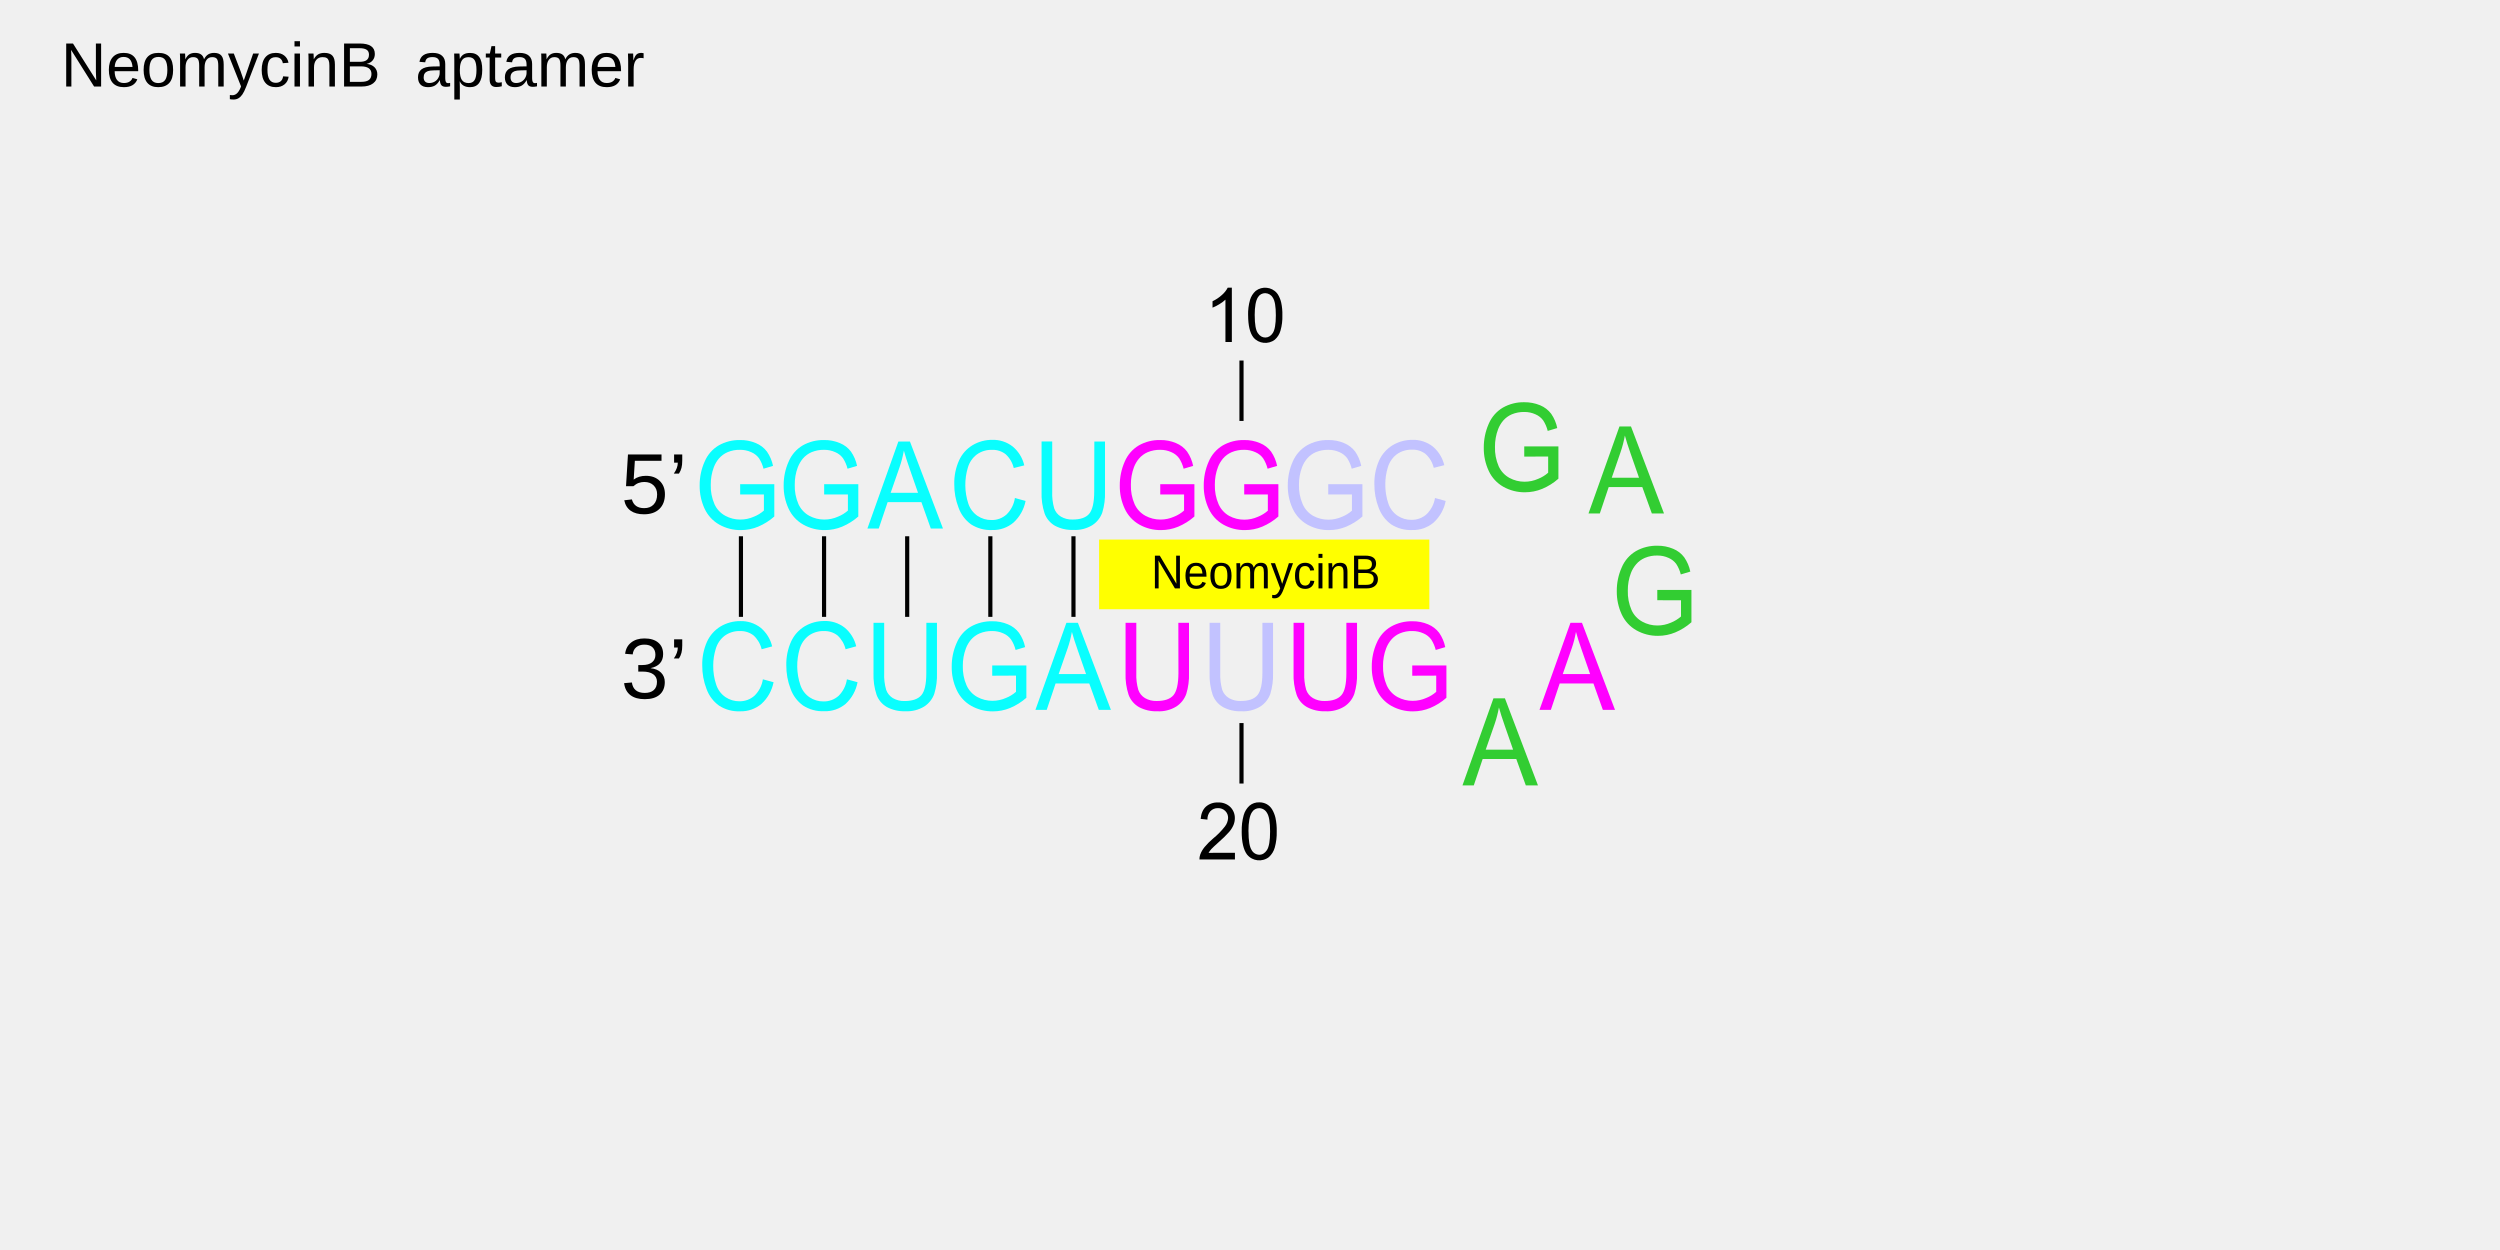
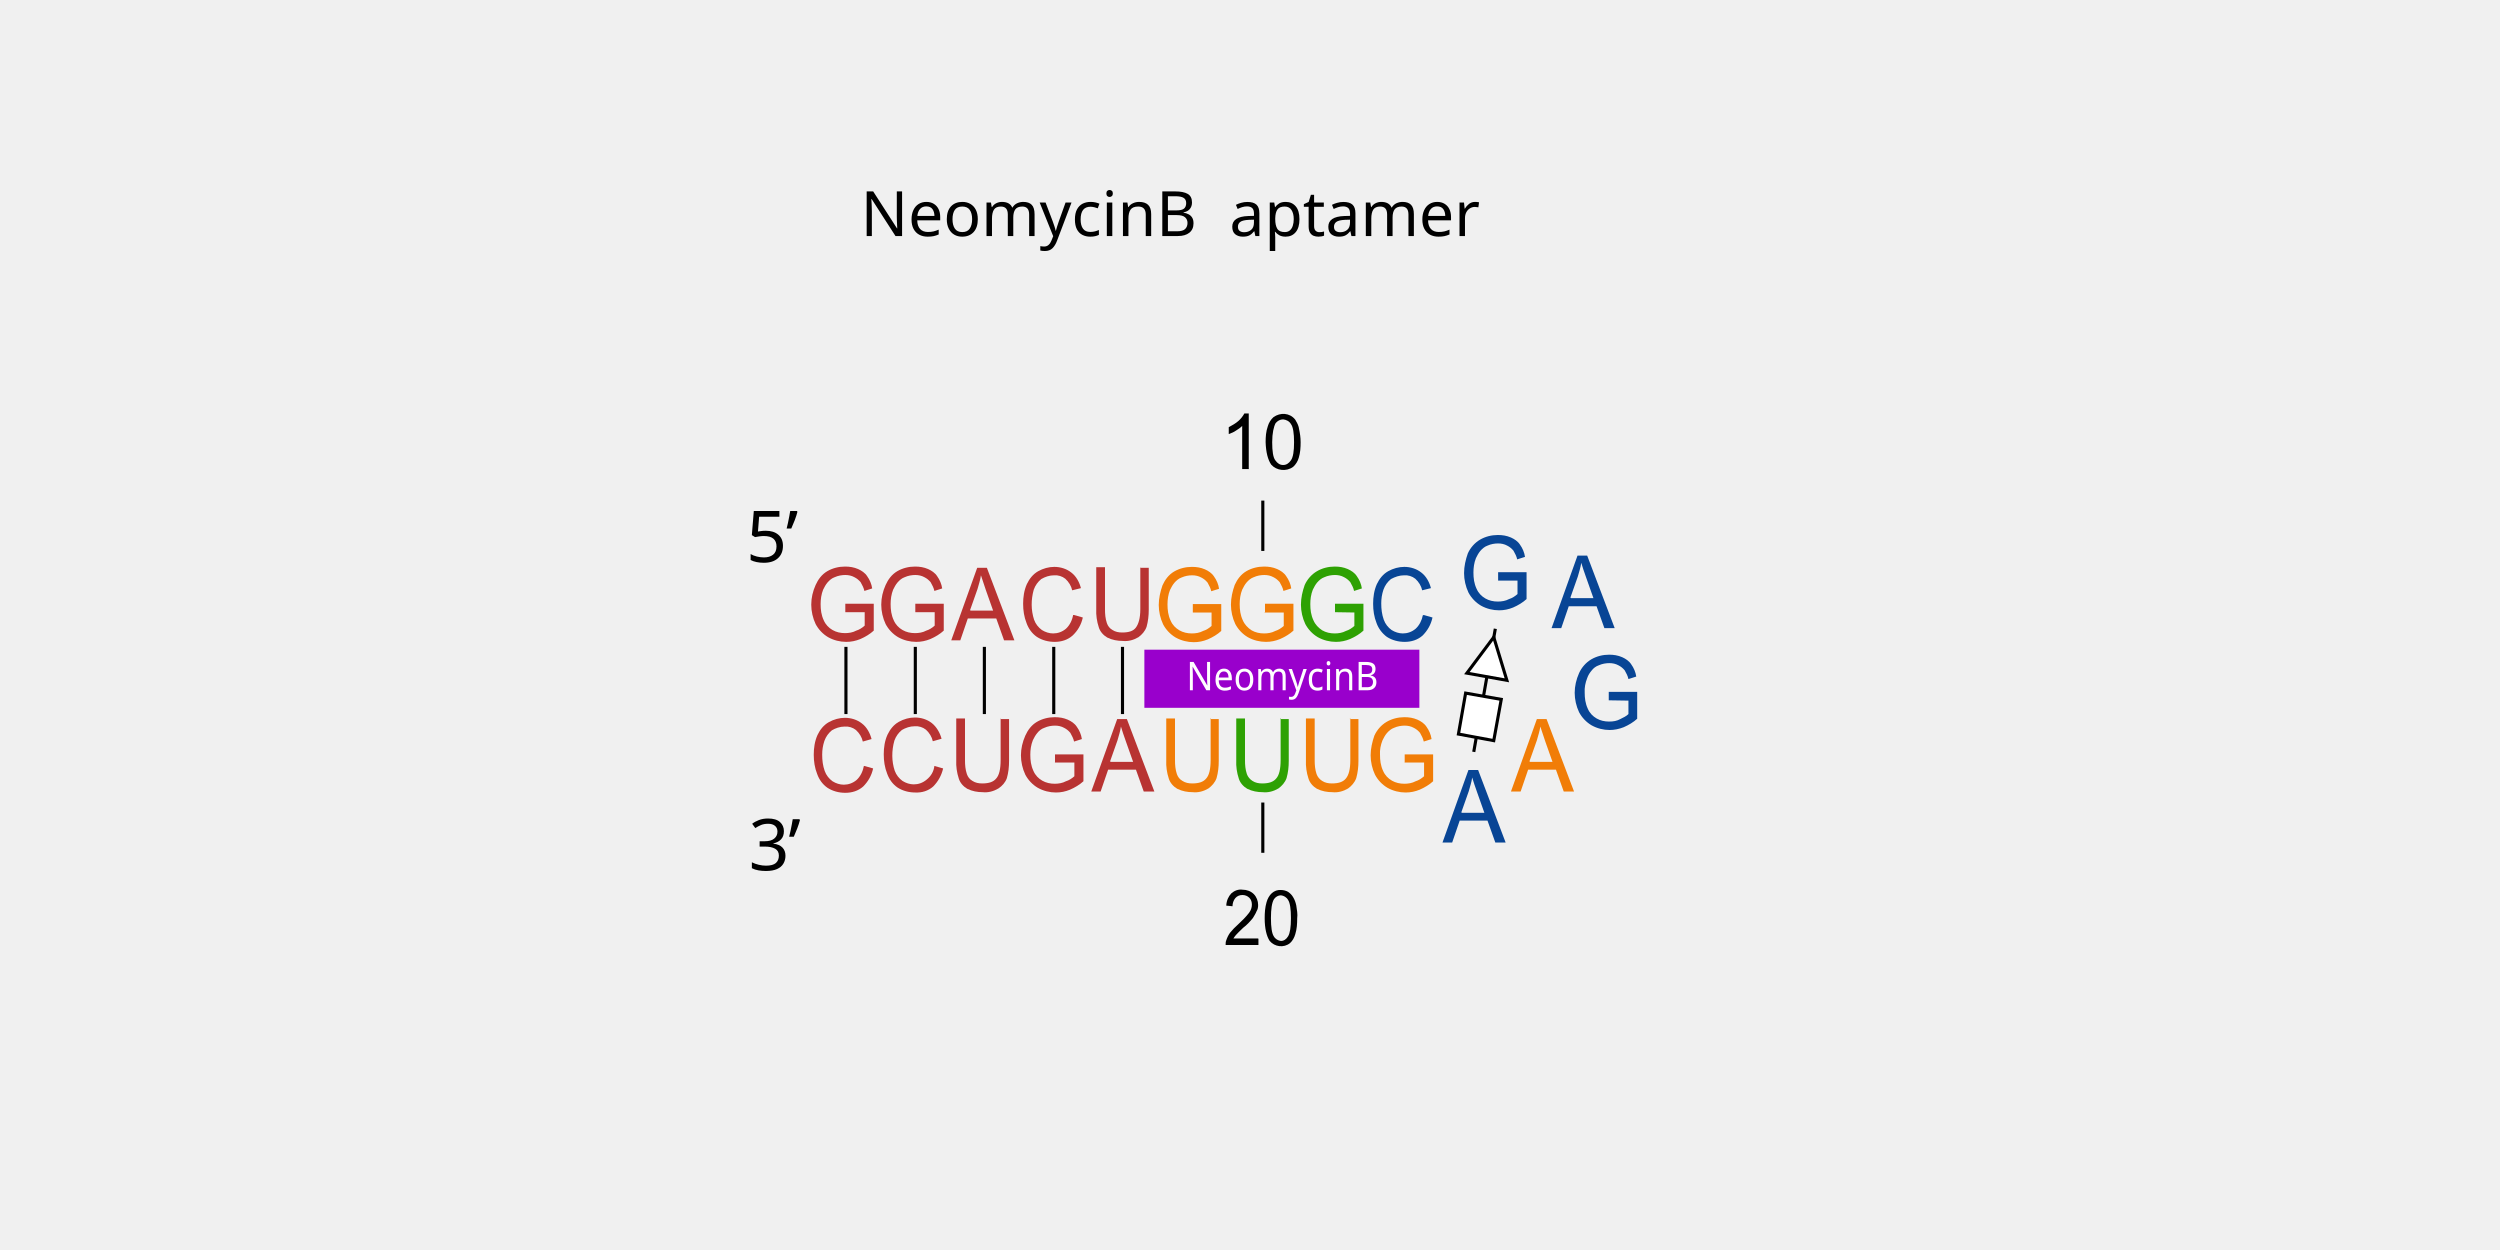
- <svg xmlns="http://www.w3.org/2000/svg" id="_图层_1" data-name="图层 1" viewBox="0 0 800 400">
-   <defs>
-     <style>
-       .cls-1 {
-         fill: #09fefe;
-       }
- 
-       .cls-1, .cls-2, .cls-3, .cls-4, .cls-5, .cls-6 {
-         stroke-width: 0px;
-       }
- 
-       .cls-7 {
-         letter-spacing: -.08em;
-       }
- 
-       .cls-7, .cls-2, .cls-8, .cls-9, .cls-10 {
-         fill: #000;
-       }
- 
-       .cls-7, .cls-8, .cls-11, .cls-9, .cls-10 {
-         isolation: isolate;
-       }
- 
-       .cls-7, .cls-8, .cls-9, .cls-10 {
-         font-family: ArialMT, Arial;
-       }
- 
-       .cls-7, .cls-9 {
-         font-size: 27.45px;
-       }
- 
-       .cls-8 {
-         font-size: 15.25px;
-       }
- 
-       .cls-3 {
-         fill: #ff0;
-       }
- 
-       .cls-10 {
-         font-size: 20px;
-       }
- 
-       .cls-4 {
-         fill: #c2c2ff;
-       }
- 
-       .cls-12 {
-         fill: none;
-         stroke: #000;
-         stroke-linejoin: round;
-         stroke-width: 1.33px;
-       }
- 
-       .cls-5 {
-         fill: #f0f;
-       }
- 
-       .cls-6 {
-         fill: #32cd32;
-       }
-     </style>
-   </defs>
-   <rect class="cls-3" x="351.71" y="172.66" width="105.68" height="22.3" />
-   <path class="cls-1" d="M236.85,158.22v-3.28h10.93v10.34c-1.54,1.36-3.3,2.46-5.19,3.26-1.74.72-3.61,1.09-5.5,1.09-2.42.03-4.8-.57-6.91-1.75-2.06-1.16-3.7-2.94-4.7-5.08-1.08-2.33-1.62-4.87-1.59-7.43-.02-2.63.51-5.22,1.58-7.62.91-2.19,2.49-4.02,4.53-5.23,2.08-1.17,4.43-1.76,6.82-1.71,1.74-.03,3.46.3,5.06.98,1.4.57,2.63,1.51,3.54,2.72.95,1.38,1.62,2.93,1.95,4.57l-3.05.91c-.29-1.19-.78-2.32-1.44-3.35-.64-.86-1.49-1.53-2.47-1.94-1.11-.51-2.33-.77-3.55-.76-1.39-.04-2.77.22-4.05.76-1.06.46-2.01,1.15-2.76,2.03-.69.82-1.24,1.75-1.62,2.76-.67,1.79-1.01,3.69-.99,5.6-.07,2.14.34,4.28,1.19,6.24.71,1.59,1.93,2.89,3.46,3.72,1.48.8,3.14,1.22,4.82,1.21,1.49,0,2.97-.31,4.34-.92,1.17-.46,2.26-1.13,3.2-1.96v-5.15h-7.6Z" />
-   <path class="cls-1" d="M263.73,158.22v-3.28h10.93v10.34c-1.54,1.36-3.3,2.46-5.2,3.26-1.74.72-3.61,1.09-5.49,1.09-2.42.03-4.8-.57-6.91-1.75-2.06-1.16-3.7-2.93-4.7-5.08-1.08-2.33-1.63-4.87-1.59-7.43-.02-2.63.51-5.22,1.58-7.62.91-2.19,2.49-4.02,4.53-5.23,2.08-1.17,4.43-1.76,6.82-1.71,1.74-.03,3.46.3,5.06.98,1.41.57,2.64,1.51,3.55,2.72.95,1.38,1.62,2.93,1.95,4.57l-3.05.91c-.29-1.19-.78-2.32-1.45-3.35-.63-.86-1.48-1.53-2.46-1.94-1.11-.51-2.33-.77-3.55-.76-1.39-.03-2.77.23-4.06.76-1.06.46-2.01,1.15-2.76,2.03-.69.82-1.23,1.76-1.62,2.76-.68,1.79-1.01,3.69-.99,5.6-.07,2.14.34,4.28,1.19,6.24.72,1.58,1.93,2.89,3.45,3.72,1.48.8,3.14,1.22,4.83,1.21,1.49,0,2.97-.31,4.34-.92,1.17-.46,2.26-1.13,3.2-1.96v-5.15h-7.62Z" />
-   <path class="cls-1" d="M277.57,169.13l9.91-27.85h3.7l10.57,27.85h-3.89l-3.01-8.44h-10.81l-2.84,8.44h-3.63ZM285.01,157.7h8.76l-2.69-7.72c-.82-2.34-1.43-4.26-1.84-5.78-.33,1.81-.79,3.6-1.39,5.34l-2.84,8.16Z" />
-   <path class="cls-1" d="M324.77,159.37l3.42.93c-.52,2.66-1.87,5.09-3.87,6.92-1.9,1.61-4.33,2.46-6.82,2.39-2.4.11-4.77-.53-6.79-1.83-1.83-1.34-3.22-3.2-3.98-5.34-.92-2.38-1.39-4.92-1.36-7.47-.07-2.62.45-5.23,1.52-7.62.92-2.05,2.45-3.77,4.38-4.92,1.89-1.12,4.06-1.7,6.26-1.68,2.35-.07,4.66.68,6.52,2.13,1.87,1.55,3.17,3.67,3.72,6.04l-3.37.85c-.4-1.71-1.31-3.25-2.61-4.43-1.22-.95-2.74-1.44-4.29-1.39-1.78-.06-3.53.47-4.97,1.52-1.35,1.05-2.33,2.5-2.81,4.14-1.14,3.77-1.09,7.8.14,11.54.53,1.62,1.58,3.01,2.99,3.96,1.3.86,2.83,1.31,4.39,1.3,1.79.05,3.52-.59,4.86-1.78,1.44-1.42,2.38-3.27,2.67-5.28Z" />
-   <path class="cls-1" d="M350.18,141.28h3.42v16.09c.08,2.26-.22,4.52-.88,6.68-.6,1.65-1.72,3.06-3.19,4.01-1.81,1.1-3.91,1.63-6.02,1.52-2.06.08-4.11-.38-5.93-1.34-1.52-.88-2.69-2.26-3.3-3.91-.74-2.25-1.07-4.62-.98-6.98v-16.09h3.41v16.07c-.08,1.8.14,3.6.63,5.34.39,1.11,1.15,2.05,2.15,2.65,1.13.65,2.42.98,3.72.93,2.52,0,4.31-.61,5.34-1.85s1.6-3.59,1.6-7.08l.04-16.04Z" />
-   <path class="cls-5" d="M371.28,158.22v-3.28h10.93v10.34c-1.54,1.36-3.3,2.46-5.19,3.26-1.74.72-3.61,1.09-5.5,1.09-2.42.03-4.8-.57-6.91-1.75-2.06-1.16-3.7-2.94-4.69-5.08-1.08-2.33-1.63-4.87-1.59-7.43-.02-2.62.51-5.22,1.57-7.62.91-2.19,2.5-4.02,4.54-5.23,2.08-1.17,4.43-1.76,6.82-1.71,1.74-.03,3.46.3,5.06.98,1.41.57,2.64,1.51,3.55,2.72.95,1.38,1.61,2.94,1.94,4.57l-3.05.91c-.29-1.19-.78-2.32-1.44-3.35-.63-.85-1.48-1.52-2.46-1.94-1.11-.51-2.33-.77-3.55-.76-1.39-.03-2.77.23-4.06.76-1.06.46-2.01,1.15-2.76,2.03-.69.82-1.24,1.75-1.62,2.76-.67,1.79-1.01,3.69-.99,5.6-.07,2.14.34,4.28,1.19,6.24.72,1.59,1.93,2.89,3.46,3.72,1.48.8,3.14,1.22,4.83,1.21,1.49,0,2.97-.31,4.34-.92,1.17-.46,2.26-1.13,3.2-1.96v-5.15h-7.62Z" />
-   <path class="cls-5" d="M398.15,158.22v-3.28h10.93v10.34c-1.54,1.36-3.3,2.46-5.19,3.26-1.74.72-3.61,1.09-5.5,1.09-2.42.03-4.8-.57-6.91-1.75-2.06-1.16-3.7-2.94-4.69-5.08-1.08-2.33-1.63-4.87-1.59-7.43-.02-2.62.51-5.22,1.57-7.62.91-2.19,2.5-4.02,4.54-5.23,2.08-1.17,4.43-1.76,6.82-1.71,1.74-.03,3.46.3,5.06.98,1.41.57,2.64,1.51,3.55,2.72.95,1.38,1.61,2.94,1.94,4.57l-3.05.91c-.29-1.19-.78-2.32-1.44-3.35-.63-.85-1.48-1.52-2.46-1.94-1.12-.51-2.33-.77-3.56-.76-1.39-.03-2.77.23-4.05.76-1.06.46-2.01,1.15-2.76,2.03-.69.82-1.24,1.75-1.62,2.76-.68,1.79-1.01,3.69-.99,5.6-.07,2.14.34,4.28,1.19,6.24.69,1.59,1.89,2.91,3.4,3.76,1.48.8,3.14,1.22,4.83,1.21,1.49,0,2.97-.31,4.34-.92,1.17-.46,2.26-1.13,3.2-1.96v-5.19h-7.56Z" />
-   <line class="cls-12" x1="397.28" y1="134.7" x2="397.28" y2="115.36" />
-   <path class="cls-2" d="M394.2,109.43h-2.06v-13.54c-.59.56-1.25,1.04-1.96,1.46-.68.43-1.41.8-2.17,1.1v-2.05c1.11-.53,2.13-1.21,3.03-2.03.75-.66,1.38-1.44,1.83-2.31h1.32v17.38ZM399.39,100.91c-.05-1.67.16-3.34.62-4.95.32-1.1.95-2.1,1.82-2.88,2.06-1.59,5.08-1.28,6.75.68.13.15.25.31.36.48.48.8.83,1.67,1.04,2.57.29,1.35.42,2.72.38,4.09.05,1.66-.15,3.31-.61,4.92-.31,1.11-.94,2.11-1.82,2.89-2.09,1.6-5.15,1.28-6.82-.72l-.04-.05c-1.11-1.44-1.66-3.78-1.67-7.03h0ZM401.51,100.91c0,2.84.33,4.74.99,5.68.64.95,1.44,1.42,2.39,1.42s1.75-.47,2.39-1.42.99-2.84.99-5.68-.32-4.74-.99-5.68c-.48-.85-1.4-1.39-2.41-1.42-.94-.01-1.82.47-2.29,1.25-.72,1.06-1.08,3.01-1.08,5.84h0Z" />
-   <path class="cls-4" d="M425.04,158.22v-3.28h10.93v10.34c-1.54,1.36-3.3,2.46-5.19,3.26-1.74.72-3.61,1.09-5.5,1.09-2.42.03-4.8-.57-6.91-1.75-2.06-1.16-3.7-2.94-4.7-5.08-1.08-2.33-1.62-4.87-1.58-7.43-.02-2.62.51-5.22,1.57-7.62.92-2.19,2.52-4.03,4.57-5.23,2.08-1.17,4.43-1.76,6.82-1.71,1.74-.03,3.46.3,5.06.98,1.41.57,2.64,1.51,3.55,2.72.95,1.38,1.61,2.94,1.94,4.57l-3.05.91c-.29-1.19-.78-2.32-1.44-3.35-.63-.85-1.48-1.52-2.46-1.94-1.12-.51-2.33-.77-3.56-.76-1.39-.03-2.77.23-4.05.76-1.06.46-2.01,1.15-2.76,2.03-.69.82-1.24,1.75-1.62,2.76-.68,1.79-1.01,3.69-.99,5.6-.07,2.14.34,4.28,1.19,6.24.69,1.59,1.88,2.91,3.39,3.76,1.48.8,3.14,1.22,4.83,1.21,1.49,0,2.97-.31,4.34-.92,1.17-.46,2.26-1.13,3.2-1.96v-5.19h-7.59Z" />
-   <path class="cls-4" d="M459.2,159.37l3.42.93c-.51,2.66-1.87,5.09-3.87,6.92-1.9,1.61-4.33,2.46-6.82,2.39-2.4.11-4.77-.53-6.79-1.83-1.83-1.35-3.21-3.2-3.98-5.34-.92-2.38-1.39-4.92-1.36-7.47-.07-2.62.45-5.23,1.52-7.62.93-2.05,2.46-3.77,4.39-4.92,1.89-1.12,4.06-1.7,6.26-1.68,2.35-.07,4.66.68,6.52,2.13,1.84,1.54,3.13,3.64,3.68,5.98l-3.37.85c-.4-1.71-1.31-3.25-2.61-4.43-1.22-.95-2.74-1.44-4.29-1.39-1.78-.06-3.54.47-4.98,1.52-1.35,1.05-2.33,2.5-2.81,4.14-.54,1.73-.81,3.53-.81,5.34-.04,2.11.28,4.2.96,6.2.53,1.62,1.58,3.01,2.99,3.96,1.3.86,2.83,1.31,4.38,1.3,1.79.04,3.52-.59,4.86-1.78,1.44-1.4,2.39-3.23,2.71-5.22Z" />
-   <path class="cls-6" d="M487.76,146.12v-3.27h10.93v10.33c-1.54,1.37-3.29,2.47-5.19,3.26-1.74.72-3.61,1.09-5.5,1.09-2.42.03-4.8-.58-6.91-1.75-2.06-1.16-3.7-2.94-4.69-5.08-1.08-2.33-1.63-4.87-1.59-7.43-.02-2.62.51-5.22,1.57-7.62.92-2.19,2.52-4.03,4.57-5.23,2.08-1.17,4.43-1.76,6.82-1.71,1.74-.02,3.46.31,5.06.97,1.41.58,2.63,1.52,3.55,2.73.95,1.38,1.61,2.93,1.94,4.57l-3.05.91c-.29-1.19-.78-2.32-1.44-3.35-.63-.86-1.48-1.53-2.46-1.95-1.12-.51-2.33-.77-3.56-.76-1.39-.03-2.77.23-4.05.76-1.06.46-2.01,1.15-2.76,2.03-.69.82-1.24,1.75-1.62,2.76-.67,1.79-1.01,3.69-.99,5.6-.07,2.14.34,4.28,1.19,6.24.72,1.58,1.93,2.89,3.46,3.72,1.48.8,3.14,1.22,4.83,1.21,1.49,0,2.97-.31,4.34-.92,1.17-.46,2.26-1.13,3.2-1.96v-5.19l-7.66.04Z" />
-   <path class="cls-6" d="M508.32,164.31l9.91-27.85h3.68l10.57,27.85h-3.89l-3.05-8.44h-10.76l-2.84,8.44h-3.63ZM515.76,152.88h8.73l-2.69-7.72c-.82-2.34-1.44-4.26-1.84-5.78-.33,1.81-.79,3.6-1.39,5.34l-2.81,8.16Z" />
-   <path class="cls-6" d="M530.33,192.05v-3.27h10.93v10.34c-1.54,1.36-3.3,2.47-5.19,3.26-1.74.72-3.61,1.09-5.5,1.09-2.42.03-4.8-.58-6.91-1.76-2.06-1.16-3.7-2.93-4.7-5.08-1.08-2.33-1.62-4.87-1.59-7.43-.03-2.63.51-5.23,1.58-7.62.92-2.2,2.52-4.03,4.57-5.24,2.08-1.17,4.43-1.75,6.82-1.71,1.74-.03,3.46.31,5.06.98,1.41.57,2.64,1.51,3.55,2.73.95,1.38,1.62,2.93,1.95,4.57l-3.05.91c-.29-1.19-.78-2.32-1.44-3.34-.63-.86-1.48-1.53-2.46-1.95-1.12-.51-2.33-.77-3.56-.76-1.39-.04-2.77.22-4.05.76-1.06.45-2.01,1.14-2.76,2.02-.72.84-1.3,1.79-1.69,2.83-.68,1.79-1.01,3.69-.99,5.6-.07,2.14.34,4.27,1.19,6.24.71,1.59,1.93,2.89,3.46,3.72,1.48.81,3.14,1.23,4.83,1.22,1.49,0,2.97-.32,4.34-.92,1.17-.47,2.25-1.14,3.2-1.96v-5.19l-7.59-.02Z" />
-   <path class="cls-5" d="M492.64,227.15l9.91-27.86h3.68l10.57,27.86h-3.89l-3.01-8.44h-10.8l-2.82,8.44h-3.64ZM500.09,215.71h8.75l-2.69-7.72c-.82-2.34-1.43-4.26-1.84-5.78-.32,1.81-.78,3.6-1.39,5.34l-2.84,8.16Z" />
-   <path class="cls-6" d="M467.99,251.33l9.91-27.86h3.68l10.57,27.86h-3.89l-3.05-8.45h-10.76l-2.84,8.45h-3.63ZM475.44,239.89h8.75l-2.69-7.72c-.82-2.34-1.44-4.27-1.84-5.78-.33,1.81-.79,3.6-1.39,5.34l-2.84,8.16Z" />
-   <path class="cls-5" d="M451.92,216.22v-3.27h10.93v10.34c-1.54,1.37-3.29,2.47-5.19,3.26-1.74.72-3.61,1.09-5.5,1.09-2.42.03-4.8-.58-6.91-1.75-2.06-1.16-3.7-2.94-4.7-5.09-1.08-2.33-1.62-4.87-1.58-7.43-.03-2.62.51-5.23,1.57-7.62.92-2.19,2.52-4.03,4.57-5.23,2.08-1.17,4.43-1.76,6.82-1.72,1.74-.03,3.46.31,5.06.98,1.41.58,2.63,1.52,3.55,2.73.95,1.38,1.61,2.94,1.94,4.57l-3.05.91c-.29-1.19-.78-2.32-1.44-3.35-.63-.86-1.48-1.53-2.46-1.95-1.12-.51-2.33-.77-3.56-.76-1.39-.04-2.77.22-4.05.76-1.06.46-1.99,1.15-2.74,2.03-.69.82-1.24,1.76-1.62,2.77-.68,1.79-1.01,3.69-.99,5.6-.07,2.14.34,4.27,1.19,6.24.72,1.59,1.93,2.9,3.46,3.73,1.48.8,3.14,1.22,4.83,1.21,1.49,0,2.97-.31,4.34-.92,1.17-.46,2.26-1.13,3.2-1.96v-5.19l-7.68.03Z" />
-   <path class="cls-5" d="M430.83,199.29h3.42v16.11c.08,2.26-.22,4.52-.88,6.68-.6,1.65-1.72,3.06-3.19,4.01-1.81,1.1-3.91,1.63-6.03,1.52-2.06.08-4.11-.38-5.93-1.35-1.52-.87-2.69-2.25-3.29-3.9-.74-2.24-1.08-4.6-.99-6.96v-16.11h3.41v16.11c-.07,1.8.14,3.6.63,5.34.39,1.11,1.15,2.05,2.16,2.65,1.13.65,2.42.97,3.72.93,2.52,0,4.3-.62,5.38-1.85s1.6-3.59,1.6-7.09v-16.1Z" />
-   <path class="cls-4" d="M403.95,199.29h3.42v16.11c.08,2.26-.22,4.52-.88,6.68-.6,1.65-1.72,3.06-3.19,4.01-1.81,1.1-3.91,1.63-6.03,1.52-2.06.08-4.11-.38-5.93-1.35-1.52-.88-2.68-2.26-3.29-3.9-.74-2.25-1.07-4.62-.98-6.98v-16.09h3.41v16.11c-.07,1.8.14,3.6.63,5.34.39,1.11,1.15,2.05,2.16,2.65,1.13.65,2.42.97,3.72.93,2.54,0,4.33-.62,5.38-1.85,1.04-1.23,1.58-3.59,1.6-7.09v-16.1Z" />
-   <line class="cls-12" x1="397.28" y1="231.39" x2="397.28" y2="250.72" />
-   <path class="cls-2" d="M395.18,272.87v2.15h-11.36c-.01-.53.07-1.05.25-1.55.32-.88.8-1.69,1.4-2.42.83-1,1.76-1.92,2.75-2.75,1.4-1.14,2.67-2.44,3.78-3.86.6-.78.94-1.72.99-2.69.02-.84-.3-1.64-.9-2.24-.62-.61-1.46-.94-2.34-.91-.92-.03-1.81.33-2.44,1-.65.74-.98,1.7-.93,2.68l-2.17-.24c.15-1.71.71-3.02,1.68-3.91,1.07-.93,2.47-1.41,3.9-1.34,1.45-.07,2.87.45,3.91,1.45.96.96,1.48,2.26,1.45,3.6,0,.73-.15,1.46-.42,2.14-.34.81-.82,1.56-1.4,2.23-1.01,1.13-2.1,2.2-3.26,3.2-1.26,1.13-2.07,1.89-2.44,2.29-.34.37-.63.78-.89,1.21l8.43-.02ZM397.35,266.05c-.05-1.75.16-3.51.63-5.2.32-1.16.97-2.21,1.86-3.03.86-.73,1.97-1.11,3.11-1.07.85-.02,1.68.19,2.42.59.72.41,1.31,1,1.72,1.7.49.84.85,1.75,1.07,2.7.29,1.42.43,2.86.39,4.31.05,1.74-.16,3.48-.62,5.16-.32,1.16-.97,2.22-1.86,3.04-2.14,1.68-5.27,1.34-6.98-.76l-.05-.05c-1.13-1.52-1.7-3.98-1.7-7.4ZM399.52,266.05c0,2.99.34,4.98,1.01,5.98.48.89,1.41,1.46,2.44,1.49.97,0,1.79-.5,2.45-1.49.66-1,1.01-2.99,1.01-5.95s-.33-4.98-1.01-5.98c-.49-.89-1.43-1.46-2.47-1.49-.96,0-1.84.49-2.32,1.3-.75,1.1-1.13,3.15-1.13,6.14h.01Z" />
-   <path class="cls-5" d="M377.06,199.29h3.42v16.11c.08,2.26-.22,4.52-.88,6.68-.6,1.65-1.72,3.06-3.19,4.01-1.81,1.1-3.91,1.63-6.02,1.52-2.06.08-4.11-.38-5.94-1.35-1.52-.88-2.68-2.26-3.29-3.9-.74-2.25-1.07-4.62-.98-6.98v-16.09h3.44v16.11c-.08,1.8.14,3.6.63,5.34.38,1.11,1.14,2.05,2.15,2.65,1.13.65,2.42.97,3.72.93,2.54,0,4.33-.62,5.38-1.85,1.04-1.23,1.58-3.59,1.6-7.09l-.03-16.1Z" />
-   <path class="cls-1" d="M331.34,227.15l9.91-27.86h3.68l10.56,27.86h-3.88l-3.05-8.44h-10.77l-2.84,8.44h-3.62ZM338.78,215.71h8.76l-2.69-7.72c-.82-2.34-1.44-4.27-1.84-5.78-.33,1.81-.79,3.6-1.4,5.34l-2.84,8.16Z" />
-   <path class="cls-1" d="M317.51,216.22v-3.27h10.93v10.34c-1.55,1.36-3.3,2.46-5.2,3.26-1.74.72-3.61,1.09-5.49,1.09-2.42.03-4.8-.57-6.92-1.75-2.06-1.16-3.7-2.94-4.69-5.09-1.08-2.33-1.63-4.87-1.59-7.43-.03-2.63.51-5.23,1.58-7.62.9-2.19,2.49-4.02,4.53-5.23,2.08-1.17,4.43-1.76,6.82-1.72,1.74-.03,3.46.31,5.06.98,1.41.58,2.63,1.52,3.55,2.73.95,1.38,1.62,2.93,1.95,4.57l-3.05.91c-.29-1.19-.78-2.32-1.45-3.35-.63-.86-1.48-1.53-2.46-1.95-1.11-.51-2.33-.77-3.55-.76-1.39-.03-2.77.23-4.06.76-1.06.46-2,1.15-2.76,2.02-.69.83-1.24,1.76-1.62,2.77-.67,1.79-1.01,3.69-.99,5.6-.07,2.14.34,4.27,1.2,6.24.71,1.59,1.93,2.9,3.45,3.73,1.48.8,3.14,1.22,4.83,1.21,1.49,0,2.97-.31,4.34-.92,1.17-.46,2.26-1.13,3.2-1.96v-5.19l-7.62.04Z" />
-   <path class="cls-1" d="M296.41,199.29h3.42v16.11c.08,2.26-.22,4.52-.88,6.68-.6,1.64-1.72,3.05-3.19,4-1.81,1.1-3.91,1.63-6.03,1.52-2.06.08-4.11-.38-5.93-1.35-1.52-.87-2.69-2.25-3.29-3.9-.75-2.25-1.08-4.62-.99-6.98v-16.07h3.42v16.11c-.08,1.8.13,3.6.63,5.34.39,1.11,1.15,2.04,2.15,2.65,1.13.65,2.42.97,3.72.93,2.52,0,4.31-.62,5.38-1.85,1.07-1.23,1.6-3.59,1.6-7.09l.02-16.1Z" />
-   <path class="cls-1" d="M271,217.38l3.42.93c-.5,2.66-1.83,5.08-3.81,6.92-1.92,1.61-4.36,2.45-6.86,2.36-2.4.11-4.77-.53-6.79-1.84-1.84-1.33-3.23-3.2-3.98-5.34-.92-2.38-1.38-4.92-1.36-7.47-.07-2.62.45-5.23,1.52-7.62.93-2.05,2.46-3.76,4.38-4.92,1.9-1.11,4.06-1.69,6.26-1.68,2.36-.08,4.66.68,6.52,2.13,1.85,1.54,3.14,3.63,3.69,5.97l-3.4.94c-.4-1.7-1.31-3.25-2.6-4.43-1.23-.95-2.75-1.44-4.3-1.39-1.78-.07-3.53.47-4.97,1.52-1.35,1.05-2.33,2.5-2.81,4.14-1.13,3.79-1.06,7.84.2,11.59.52,1.62,1.57,3.01,2.98,3.96,1.3.86,2.83,1.32,4.39,1.31,1.79.04,3.52-.59,4.86-1.78,1.45-1.43,2.39-3.3,2.67-5.31Z" />
-   <path class="cls-1" d="M244.12,217.38l3.42.93c-.51,2.66-1.87,5.09-3.87,6.92-1.9,1.61-4.33,2.46-6.82,2.39-2.4.11-4.77-.53-6.79-1.84-1.83-1.34-3.22-3.2-3.98-5.34-.92-2.38-1.38-4.92-1.36-7.47-.07-2.62.45-5.23,1.52-7.62.93-2.05,2.46-3.76,4.39-4.92,1.89-1.11,4.06-1.69,6.25-1.68,2.36-.07,4.67.69,6.53,2.13,1.84,1.54,3.13,3.63,3.68,5.97l-3.36.91c-.4-1.7-1.31-3.25-2.6-4.43-1.23-.95-2.75-1.44-4.3-1.39-1.78-.07-3.53.47-4.97,1.52-1.35,1.05-2.33,2.5-2.81,4.14-.54,1.73-.82,3.53-.82,5.34-.04,2.11.29,4.2.97,6.2.53,1.62,1.58,3.01,2.99,3.96,1.3.86,2.83,1.32,4.38,1.31,1.79.04,3.52-.59,4.86-1.78,1.45-1.41,2.39-3.26,2.69-5.26Z" />
-   <line class="cls-12" x1="237.1" y1="171.6" x2="237.1" y2="197.4" />
-   <line class="cls-12" x1="263.7" y1="171.6" x2="263.7" y2="197.4" />
-   <line class="cls-12" x1="290.3" y1="171.6" x2="290.3" y2="197.4" />
-   <line class="cls-12" x1="316.91" y1="171.6" x2="316.91" y2="197.4" />
-   <line class="cls-12" x1="343.51" y1="171.6" x2="343.51" y2="197.4" />
-   <g class="cls-11">
-     <g class="cls-11">
-       <text class="cls-8" transform="translate(364.41 188.29) scale(.94 1)">
-         <tspan x="0" y="0" xml:space="preserve"> NeomycinB</tspan>
-       </text>
+ <svg xmlns="http://www.w3.org/2000/svg" version="1.1" id="_图层_1" x="0px" y="0px" viewBox="0 0 800 400" style="enable-background:new 0 0 800 400;" xml:space="preserve">
+   <style type="text/css">
+ 	.st0{fill:#9900CC;}
+ 	.st1{fill:#B83332;}
+ 	.st2{fill:#F17D07;}
+ 	.st3{fill:none;stroke:#000000;stroke-linejoin:round;}
+ 	.st4{fill:#2EA103;}
+ 	.st5{fill:#084595;}
+ 	.st6{fill:#FFFFFF;}
+ 	.st7{font-family:'ArialMT';}
+ 	.st8{font-size:12.683px;}
+ 	.st9{font-size:20px;}
+ 	.st10{font-size:22.874px;}
+ 	.st11{fill:none;stroke:#000000;stroke-miterlimit:6.1;}
+ 	.st12{fill:#FFFFFF;stroke:#000000;stroke-miterlimit:6.1;}
+ </style>
+   <rect x="366.2" y="207.9" class="st0" width="88" height="18.6" />
+   <path class="st1" d="M270.5,195.9v-2.7h9.1v8.6c-1.2,1.1-2.7,2-4.3,2.7c-1.5,0.6-2.9,0.9-4.5,0.9c-2,0-4-0.5-5.8-1.5  c-1.7-1-3.1-2.5-4-4.2c-0.9-1.9-1.4-4.1-1.4-6.2c0-2.2,0.5-4.3,1.4-6.3c0.8-1.8,2-3.4,3.7-4.4s3.7-1.5,5.7-1.5  c1.5,0,2.8,0.2,4.2,0.8c1.1,0.5,2.2,1.2,2.9,2.3c0.8,1.1,1.4,2.5,1.6,3.9l-2.5,0.8c-0.2-1-0.7-1.9-1.2-2.8c-0.6-0.7-1.2-1.2-2-1.6  c-0.9-0.5-1.9-0.7-2.9-0.7c-1.1,0-2.3,0.2-3.4,0.7c-0.9,0.3-1.7,1-2.3,1.7s-1,1.5-1.4,2.3c-0.6,1.5-0.8,3.1-0.8,4.6  c0,1.8,0.2,3.5,1,5.2c0.6,1.4,1.6,2.4,2.8,3.1c1.2,0.7,2.6,1,4,1c1.2,0,2.5-0.2,3.6-0.8c1-0.3,1.9-0.9,2.7-1.6v-4.3H270.5  L270.5,195.9L270.5,195.9z" />
+   <path class="st1" d="M292.9,195.9v-2.7h9.1v8.6c-1.2,1.1-2.7,2-4.3,2.7c-1.5,0.6-2.9,0.9-4.5,0.9c-2,0-4-0.5-5.8-1.5  c-1.7-1-3.1-2.5-4-4.2c-0.9-1.9-1.4-4.1-1.4-6.2c0-2.2,0.5-4.3,1.4-6.3c0.8-1.8,2-3.4,3.7-4.4s3.7-1.5,5.7-1.5  c1.5,0,2.8,0.2,4.2,0.8c1.1,0.5,2.2,1.2,2.9,2.3c0.8,1.1,1.4,2.5,1.6,3.9l-2.5,0.8c-0.2-1-0.7-1.9-1.2-2.8c-0.6-0.7-1.2-1.2-2-1.6  c-0.9-0.5-1.9-0.7-2.9-0.7c-1.1,0-2.3,0.2-3.4,0.7c-0.9,0.3-1.7,1-2.3,1.7s-1,1.5-1.4,2.3c-0.6,1.5-0.8,3.1-0.8,4.6  c0,1.8,0.2,3.5,1,5.2c0.6,1.4,1.6,2.4,2.8,3.1c1.2,0.7,2.6,1,4,1c1.2,0,2.5-0.2,3.6-0.8c1-0.3,1.9-0.9,2.7-1.6v-4.3H292.9  L292.9,195.9L292.9,195.9z" />
+   <path class="st1" d="M304.4,204.9l8.3-23.2h3.1l8.8,23.2h-3.3l-2.5-7h-9.1l-2.4,7h-3.1H304.4z M310.6,195.4h7.2l-2.3-6.5  c-0.7-1.9-1.1-3.5-1.6-4.8c-0.2,1.5-0.7,2.9-1.1,4.4l-2.4,6.8h0.2L310.6,195.4L310.6,195.4z" />
+   <path class="st1" d="M343.7,196.8l2.8,0.8c-0.5,2.3-1.6,4.2-3.3,5.8c-1.6,1.4-3.6,2-5.7,2c-2,0-4-0.5-5.7-1.6  c-1.6-1.1-2.7-2.7-3.3-4.4c-0.8-2-1.1-4.1-1.1-6.2s0.3-4.3,1.2-6.3c0.8-1.7,2-3.2,3.6-4.1c1.6-0.9,3.4-1.4,5.2-1.4  c1.9,0,3.9,0.6,5.4,1.8c1.6,1.2,2.6,3.1,3.1,5l-2.8,0.7c-0.3-1.4-1.1-2.7-2.2-3.7c-1-0.8-2.3-1.2-3.6-1.1c-1.5,0-2.9,0.5-4.1,1.2  c-1.1,0.9-1.9,2-2.4,3.4c-0.9,3.2-0.9,6.5,0.1,9.6c0.5,1.4,1.4,2.5,2.5,3.3c1.1,0.7,2.4,1.1,3.6,1.1c1.5,0,2.9-0.5,4.1-1.5  c1.2-1.1,2-2.7,2.3-4.4l0,0L343.7,196.8z" />
+   <path class="st1" d="M364.8,181.7h2.8v13.4c0,1.9-0.2,3.7-0.7,5.5c-0.5,1.4-1.5,2.5-2.6,3.3c-1.5,0.9-3.3,1.4-5,1.2  c-1.7,0-3.4-0.3-5-1.1c-1.2-0.7-2.3-1.9-2.7-3.3c-0.6-1.8-0.9-3.9-0.8-5.8v-13.4h2.8V195c0,1.5,0.1,2.9,0.6,4.4  c0.3,0.9,0.9,1.7,1.8,2.2c0.9,0.6,2,0.8,3.1,0.8c2.2,0,3.6-0.5,4.4-1.6s1.4-2.9,1.4-5.9v-13.4l0,0L364.8,181.7z" />
+   <path class="st2" d="M381.7,196v-2.7h9.1v8.6c-1.2,1.1-2.7,2-4.3,2.7c-1.5,0.6-2.9,0.9-4.5,0.9c-2,0-4-0.5-5.8-1.5  c-1.7-1-3.1-2.5-4-4.2c-0.9-1.9-1.4-4.1-1.4-6.2s0.5-4.3,1.2-6.3c0.8-1.8,2-3.4,3.7-4.4s3.7-1.5,5.7-1.5c1.5,0,2.8,0.2,4.2,0.8  c1.1,0.5,2.2,1.2,2.9,2.3c0.8,1.1,1.4,2.5,1.6,3.9l-2.5,0.8c-0.2-1-0.7-1.9-1.2-2.8c-0.6-0.7-1.2-1.2-2-1.6  c-0.9-0.5-1.9-0.7-2.9-0.7c-1.1,0-2.3,0.2-3.4,0.7c-0.9,0.3-1.7,1-2.3,1.7c-0.6,0.7-1,1.5-1.4,2.3c-0.6,1.5-0.8,3.1-0.8,4.6  c0,1.8,0.2,3.5,1,5.2c0.6,1.4,1.6,2.4,2.8,3.1c1.2,0.7,2.6,1,4,1c1.2,0,2.5-0.2,3.6-0.8c1-0.3,1.9-0.9,2.7-1.6V196h-6.3l0,0H381.7z" />
+   <path class="st2" d="M404.8,195.9v-2.7h9.1v8.6c-1.2,1.1-2.7,2-4.3,2.7c-1.5,0.6-2.9,0.9-4.5,0.9c-2,0-4-0.5-5.8-1.5  c-1.7-1-3.1-2.5-4-4.2c-0.9-1.9-1.4-4.1-1.4-6.2c0-2.2,0.5-4.3,1.2-6.3c0.8-1.8,2-3.4,3.7-4.4s3.7-1.5,5.7-1.5  c1.5,0,2.8,0.2,4.2,0.8c1.1,0.5,2.2,1.2,2.9,2.3c0.8,1.1,1.4,2.5,1.6,3.9l-2.5,0.8c-0.2-1-0.7-1.9-1.2-2.8c-0.6-0.7-1.2-1.2-2-1.6  c-0.9-0.5-1.9-0.7-2.9-0.7c-1.1,0-2.3,0.2-3.4,0.7c-0.9,0.3-1.7,1-2.3,1.7s-1,1.5-1.4,2.3c-0.6,1.5-0.8,3.1-0.8,4.6  c0,1.8,0.2,3.5,1,5.2c0.6,1.4,1.6,2.4,2.8,3.2c1.2,0.7,2.6,1,4,1c1.2,0,2.5-0.2,3.6-0.8c1-0.3,1.9-0.9,2.7-1.6V196h-6.3l0,0  L404.8,195.9z" />
+   <line class="st3" x1="404.1" y1="176.3" x2="404.1" y2="160.2" />
+   <path d="M399.7,150.1h-2.2v-13.8c-0.6,0.6-1.2,1-2,1.5c-0.7,0.5-1.5,0.8-2.3,1.1v-2.2c1.1-0.6,2.2-1.2,3.1-2  c0.8-0.7,1.4-1.5,1.9-2.4h1.4V150l0,0L399.7,150.1z M405,141.5c0-1.7,0.1-3.4,0.7-5.1c0.3-1.1,1-2.2,1.8-2.9  c2.2-1.6,5.2-1.4,6.9,0.7c0.1,0.1,0.2,0.3,0.3,0.5c0.5,0.8,0.9,1.7,1,2.6c0.3,1.4,0.5,2.7,0.5,4.2c0,1.7-0.1,3.4-0.6,5  c-0.3,1.1-1,2.2-1.8,2.9c-2.2,1.6-5.3,1.2-7-0.7l0,0C405.7,147.1,405.1,144.7,405,141.5L405,141.5L405,141.5z M407.1,141.5  c0,2.9,0.3,4.9,1,5.8c0.7,1,1.5,1.5,2.5,1.5s1.8-0.5,2.5-1.5s1-2.9,1-5.8c0-2.8-0.3-4.9-1-5.8c-0.5-0.9-1.5-1.4-2.5-1.5  c-1,0-1.8,0.5-2.4,1.2C407.6,136.5,407.1,138.6,407.1,141.5L407.1,141.5z" />
+   <path class="st4" d="M427.2,195.9v-2.7h9.1v8.6c-1.2,1.1-2.7,2-4.3,2.7c-1.5,0.6-2.9,0.9-4.5,0.9c-2,0-4-0.5-5.8-1.5  c-1.7-1-3.1-2.5-4-4.2c-0.9-1.9-1.4-4.1-1.4-6.2c0-2.2,0.5-4.3,1.2-6.3c0.8-1.8,2.2-3.4,3.9-4.4c1.7-1,3.7-1.5,5.7-1.5  c1.5,0,2.8,0.2,4.2,0.8c1.1,0.5,2.2,1.2,2.9,2.3c0.8,1.1,1.4,2.5,1.6,3.9l-2.5,0.8c-0.2-1-0.7-1.9-1.2-2.8c-0.6-0.7-1.2-1.2-2-1.6  c-0.9-0.5-1.9-0.7-2.9-0.7c-1.1,0-2.3,0.2-3.4,0.7c-0.9,0.3-1.7,1-2.3,1.7c-0.6,0.7-1,1.5-1.4,2.3c-0.6,1.5-0.8,3.1-0.8,4.6  c0,1.8,0.2,3.5,1,5.2c0.6,1.4,1.6,2.4,2.8,3.2c1.2,0.7,2.6,1,4,1c1.2,0,2.5-0.2,3.6-0.8c1-0.3,1.9-0.9,2.7-1.6V196L427.2,195.9  L427.2,195.9L427.2,195.9z" />
+   <path class="st5" d="M455.6,196.8l2.8,0.8c-0.5,2.3-1.6,4.2-3.2,5.8c-1.6,1.4-3.6,2-5.7,2c-2,0-4-0.5-5.7-1.6  c-1.5-1.1-2.7-2.7-3.3-4.4c-0.8-2-1.1-4.1-1.1-6.2s0.3-4.3,1.2-6.3c0.8-1.7,2-3.2,3.6-4.1c1.6-0.9,3.4-1.4,5.2-1.4  c1.9,0,3.9,0.6,5.4,1.8c1.6,1.2,2.6,3.1,3.1,5l-2.8,0.7c-0.3-1.4-1.1-2.7-2.2-3.7c-1-0.8-2.3-1.2-3.6-1.1c-1.5,0-2.9,0.5-4.2,1.2  c-1.1,0.9-1.9,2-2.4,3.4c-0.5,1.5-0.7,2.9-0.7,4.4c0,1.8,0.2,3.5,0.8,5.2c0.5,1.4,1.4,2.5,2.5,3.3c1.1,0.7,2.4,1.1,3.6,1.1  c1.5,0,2.9-0.5,4.1-1.5c1.2-1.1,2-2.7,2.3-4.3l0,0L455.6,196.8z" />
+   <path class="st5" d="M479.4,185.8v-2.7h9.1v8.6c-1.2,1.1-2.7,2-4.3,2.7c-1.5,0.6-2.9,0.9-4.5,0.9c-2,0-4-0.5-5.8-1.5  c-1.7-1-3.1-2.5-4-4.2c-0.9-1.9-1.4-4.1-1.4-6.2c0-2.2,0.5-4.3,1.2-6.3c0.8-1.8,2.2-3.4,3.9-4.4c1.7-1,3.7-1.5,5.7-1.5  c1.5,0,2.8,0.2,4.2,0.8c1.1,0.5,2.2,1.2,2.9,2.3c0.8,1.1,1.4,2.5,1.6,3.9l-2.5,0.8c-0.2-1-0.7-1.9-1.2-2.8c-0.6-0.7-1.2-1.2-2-1.6  c-0.9-0.5-1.9-0.7-2.9-0.7c-1.1,0-2.3,0.2-3.4,0.7c-0.9,0.3-1.7,1-2.3,1.7c-0.6,0.7-1,1.5-1.4,2.3c-0.6,1.5-0.8,3.1-0.8,4.6  c0,1.8,0.2,3.5,1,5.2c0.6,1.4,1.6,2.4,2.8,3.1c1.2,0.7,2.6,1,4,1c1.2,0,2.5-0.2,3.6-0.8c1-0.3,1.9-0.9,2.7-1.6v-4.3H479.4  L479.4,185.8L479.4,185.8z" />
+   <path class="st5" d="M496.5,201l8.3-23.2h3.1l8.8,23.2h-3.3l-2.5-7H502l-2.4,7H496.5L496.5,201z M502.7,191.4h7.2l-2.3-6.5  c-0.7-1.9-1.2-3.5-1.6-4.8c-0.2,1.5-0.7,2.9-1.1,4.4l-2.4,6.8h0.2L502.7,191.4L502.7,191.4z" />
+   <path class="st5" d="M514.8,224.1v-2.7h9.1v8.6c-1.2,1.1-2.7,2-4.3,2.7c-1.5,0.6-3.1,0.9-4.5,0.9c-2,0-4-0.5-5.8-1.5  c-1.7-1-3.1-2.5-4-4.2c-0.9-1.9-1.4-4.1-1.4-6.2s0.5-4.3,1.4-6.3c0.8-1.8,2.2-3.4,3.9-4.4c1.7-1,3.7-1.5,5.7-1.5  c1.5,0,2.8,0.2,4.2,0.8c1.1,0.5,2.2,1.2,2.9,2.3c0.8,1.1,1.4,2.5,1.6,3.9l-2.5,0.8c-0.2-1-0.7-1.9-1.2-2.8c-0.6-0.7-1.2-1.2-2-1.6  c-0.9-0.5-1.9-0.7-2.9-0.7c-1.1,0-2.3,0.2-3.4,0.7c-0.9,0.3-1.7,0.9-2.3,1.7c-0.6,0.7-1.1,1.5-1.4,2.4c-0.6,1.5-0.9,3.1-0.8,4.6  c0,1.8,0.2,3.5,1,5.2c0.6,1.4,1.6,2.4,2.8,3.1c1.2,0.7,2.6,1,4,1s2.5-0.2,3.6-0.8c1-0.5,1.9-0.9,2.6-1.6v-4.3L514.8,224.1  L514.8,224.1L514.8,224.1z" />
+   <path class="st2" d="M483.5,253.3l8.3-23.2h3.1l8.8,23.2h-3.3l-2.5-7H489l-2.4,7H483.5L483.5,253.3z M489.6,243.8h7.2l-2.3-6.5  c-0.7-1.9-1.1-3.5-1.6-4.8c-0.2,1.5-0.7,2.9-1.1,4.4l-2.4,6.8l0,0h0.2L489.6,243.8L489.6,243.8z" />
+   <path class="st5" d="M461.6,269.6l8.3-23.2h3.1l8.8,23.2h-3.3l-2.5-7h-8.9l-2.4,7H461.6L461.6,269.6z M467.8,260.1h7.2l-2.3-6.5  c-0.7-1.9-1.2-3.5-1.6-4.8c-0.2,1.5-0.7,2.9-1.1,4.4l-2.4,6.8l0,0h0.2L467.8,260.1L467.8,260.1z" />
+   <path class="st2" d="M449.5,244.1v-2.7h9.1v8.6c-1.2,1.1-2.7,2-4.3,2.7c-1.5,0.6-2.9,0.9-4.5,0.9c-2,0-4-0.5-5.8-1.5  c-1.7-1-3.1-2.5-4-4.2c-0.9-1.9-1.4-4.1-1.4-6.2s0.5-4.3,1.2-6.3c0.8-1.8,2.2-3.4,3.9-4.4c1.7-1,3.7-1.5,5.7-1.5  c1.5,0,2.8,0.2,4.2,0.8c1.1,0.5,2.2,1.2,2.9,2.3c0.8,1.1,1.4,2.5,1.6,3.9l-2.5,0.8c-0.2-1-0.7-1.9-1.2-2.8c-0.6-0.7-1.2-1.2-2-1.6  c-0.9-0.5-1.9-0.7-2.9-0.7c-1.1,0-2.3,0.2-3.4,0.7c-0.9,0.3-1.7,1-2.3,1.7c-0.6,0.7-1,1.5-1.4,2.3c-0.6,1.5-0.9,3.1-0.8,4.6  c0,1.8,0.2,3.5,1,5.2c0.6,1.4,1.6,2.4,2.8,3.1c1.2,0.7,2.6,1,4,1c1.2,0,2.5-0.2,3.6-0.8c1-0.3,1.9-0.9,2.7-1.6V244h-6.3l0,0  L449.5,244.1z" />
+   <path class="st2" d="M431.9,230.1h2.8v13.4c0,1.9-0.2,3.7-0.7,5.5c-0.5,1.4-1.5,2.5-2.6,3.3c-1.5,0.9-3.3,1.4-5,1.2  c-1.7,0-3.4-0.3-5-1.1c-1.2-0.7-2.3-1.9-2.7-3.3c-0.6-1.8-0.9-3.9-0.8-5.8v-13.4h2.8v13.4c0,1.5,0.1,2.9,0.6,4.4  c0.3,0.9,1,1.7,1.8,2.2c0.9,0.6,2,0.8,3.1,0.8c2.2,0,3.6-0.5,4.5-1.6s1.4-2.9,1.4-5.9v-13.4l0,0L431.9,230.1z" />
+   <path class="st4" d="M409.6,230.1h2.8v13.4c0,1.9-0.2,3.7-0.7,5.5c-0.5,1.4-1.5,2.5-2.6,3.3c-1.5,0.9-3.3,1.4-5,1.2  c-1.7,0-3.4-0.3-5-1.1c-1.2-0.7-2.3-1.9-2.7-3.3c-0.6-1.8-0.9-3.9-0.8-5.8v-13.4h2.8v13.4c0,1.5,0.1,2.9,0.6,4.4  c0.3,0.9,1,1.7,1.8,2.2c0.9,0.6,2,0.8,3.1,0.8c2.2,0,3.6-0.5,4.5-1.6c0.9-1,1.4-2.9,1.4-5.9v-13.4l0,0L409.6,230.1z" />
+   <line class="st3" x1="404.1" y1="256.8" x2="404.1" y2="272.9" />
+   <path d="M402.7,300.4v2h-10.5c0-0.6,0-1,0.2-1.5c0.3-0.9,0.7-1.7,1.2-2.4c0.8-1,1.6-1.8,2.6-2.7c1.2-1.1,2.5-2.4,3.5-3.7  c0.6-0.8,0.9-1.7,0.9-2.6c0-0.8-0.2-1.6-0.8-2.2s-1.4-0.9-2.2-0.9c-0.9,0-1.7,0.3-2.3,1s-0.9,1.7-0.9,2.6l-2-0.2  c0.1-1.7,0.7-2.9,1.6-3.9c1-0.9,2.3-1.4,3.6-1.2c1.4,0,2.7,0.5,3.6,1.4s1.4,2.2,1.4,3.5c0,0.7-0.1,1.4-0.5,2  c-0.3,0.8-0.8,1.5-1.2,2.2c-0.9,1.1-1.9,2.2-3.1,3.1c-1.1,1.1-1.9,1.8-2.3,2.3c-0.3,0.3-0.6,0.8-0.8,1.1h7.8l0,0L402.7,300.4z   M404.7,293.8c0-1.7,0.1-3.4,0.6-5.1c0.3-1.1,0.9-2.2,1.7-2.9c0.8-0.7,1.8-1.1,2.9-1c0.8,0,1.6,0.2,2.3,0.6c0.7,0.5,1.2,1,1.6,1.7  c0.5,0.8,0.8,1.7,1,2.6c0.2,1.4,0.5,2.8,0.3,4.2c0,1.7-0.1,3.4-0.6,5c-0.3,1.1-0.9,2.2-1.7,2.9c-2,1.6-4.9,1.2-6.5-0.7l0,0  c-1-1.5-1.6-4-1.6-7.2l0,0L404.7,293.8L404.7,293.8z M406.7,293.8c0,2.9,0.3,4.9,0.9,5.8c0.5,0.9,1.4,1.4,2.3,1.5  c0.9,0,1.7-0.5,2.3-1.5c0.6-1,0.9-2.9,0.9-5.8s-0.3-4.9-0.9-5.8c-0.5-0.9-1.4-1.4-2.3-1.5c-0.9,0-1.7,0.5-2.2,1.2  C407,288.8,406.7,290.9,406.7,293.8L406.7,293.8z" />
+   <path class="st2" d="M387.2,230.1h2.8v13.4c0,1.9-0.2,3.7-0.7,5.5c-0.5,1.4-1.5,2.5-2.6,3.3c-1.5,0.9-3.3,1.4-5,1.2  c-1.7,0-3.4-0.3-5-1.1c-1.2-0.7-2.3-1.9-2.7-3.3c-0.6-1.8-0.9-3.9-0.8-5.8v-13.4h2.8v13.4c0,1.5,0.1,2.9,0.6,4.4  c0.3,0.9,0.9,1.7,1.8,2.2c0.9,0.6,2,0.8,3.1,0.8c2.2,0,3.6-0.5,4.5-1.6c0.9-1,1.4-2.9,1.4-5.9v-13.4l0,0L387.2,230.1z" />
+   <path class="st1" d="M349.2,253.3l8.3-23.2h3.1l8.8,23.2H366l-2.5-7h-8.9l-2.4,7H349.2L349.2,253.3z M355.4,243.8h7.2l-2.3-6.5  c-0.7-1.9-1.2-3.5-1.6-4.8c-0.2,1.5-0.7,2.9-1.1,4.4l-2.4,6.8l0,0h0.2L355.4,243.8L355.4,243.8z" />
+   <path class="st1" d="M337.6,244.1v-2.7h9.1v8.6c-1.2,1.1-2.7,2-4.3,2.7c-1.5,0.6-2.9,0.9-4.5,0.9c-2,0-4-0.5-5.8-1.5  c-1.7-1-3.1-2.5-4-4.2c-0.9-1.9-1.4-4.1-1.4-6.2s0.5-4.3,1.4-6.3c0.8-1.8,2-3.4,3.7-4.4s3.7-1.5,5.7-1.5c1.5,0,2.8,0.2,4.2,0.8  c1.1,0.5,2.2,1.2,2.9,2.3c0.8,1.1,1.4,2.5,1.6,3.9l-2.5,0.8c-0.2-1-0.7-1.9-1.2-2.8c-0.6-0.7-1.2-1.2-2-1.6  c-0.9-0.5-1.9-0.7-2.9-0.7c-1.1,0-2.3,0.2-3.4,0.7c-0.9,0.3-1.7,0.9-2.3,1.7c-0.6,0.7-1,1.5-1.4,2.3c-0.6,1.5-0.8,3.1-0.8,4.6  c0,1.8,0.2,3.5,1,5.2c0.6,1.4,1.6,2.4,2.8,3.1c1.2,0.7,2.6,1,4,1c1.2,0,2.5-0.2,3.6-0.8c1-0.3,1.9-0.9,2.7-1.6V244h-6.3l0,0  L337.6,244.1z" />
+   <path class="st1" d="M320.1,230.1h2.8v13.4c0,1.9-0.2,3.7-0.7,5.5c-0.5,1.4-1.5,2.5-2.7,3.3c-1.5,0.9-3.3,1.4-5,1.2  c-1.7,0-3.4-0.3-5-1.1c-1.2-0.7-2.3-1.9-2.7-3.3c-0.6-1.8-0.9-3.9-0.8-5.8v-13.4h2.8v13.4c0,1.5,0.1,2.9,0.6,4.4  c0.3,0.9,0.9,1.7,1.8,2.2c0.9,0.6,2,0.8,3.1,0.8c2.2,0,3.6-0.5,4.5-1.6c0.9-1,1.4-2.9,1.4-5.9v-13.4l0,0L320.1,230.1z" />
+   <path class="st1" d="M299,245.1l2.8,0.8c-0.5,2.2-1.6,4.2-3.2,5.8c-1.6,1.4-3.6,2-5.7,1.9c-2,0-4-0.5-5.7-1.6  c-1.6-1.1-2.7-2.7-3.3-4.4c-0.8-2-1.1-4.1-1.1-6.2c0-2.2,0.3-4.3,1.2-6.3c0.8-1.7,2-3.2,3.6-4.1c1.6-0.9,3.4-1.4,5.2-1.4  c1.9,0,3.9,0.6,5.4,1.8s2.6,3.1,3.1,5l-2.8,0.8c-0.3-1.4-1.1-2.7-2.2-3.7c-1-0.8-2.3-1.2-3.6-1.1c-1.5,0-2.9,0.5-4.1,1.2  c-1.1,0.9-1.9,2-2.4,3.4c-0.9,3.2-0.9,6.6,0.1,9.6c0.5,1.4,1.4,2.5,2.5,3.3c1.1,0.7,2.4,1.1,3.6,1.1c1.5,0,2.9-0.5,4.1-1.5  C298,248.3,298.8,246.8,299,245.1L299,245.1L299,245.1z" />
+   <path class="st1" d="M276.6,245.1l2.8,0.8c-0.5,2.3-1.6,4.2-3.2,5.8c-1.6,1.4-3.6,2-5.7,2c-2,0-4-0.5-5.7-1.6  c-1.6-1.1-2.7-2.7-3.3-4.4c-0.8-2-1.1-4.1-1.1-6.2s0.3-4.3,1.2-6.3c0.8-1.7,2-3.2,3.6-4.1c1.6-0.9,3.4-1.4,5.2-1.4  c1.9,0,3.9,0.6,5.4,1.8c1.6,1.2,2.6,3.1,3.1,5l-2.8,0.8c-0.3-1.4-1.1-2.7-2.2-3.7c-1-0.8-2.3-1.2-3.6-1.1c-1.5,0-2.9,0.5-4.1,1.2  c-1.1,0.9-1.9,2-2.4,3.4c-0.5,1.5-0.7,2.9-0.7,4.4c0,1.8,0.2,3.5,0.8,5.2c0.5,1.4,1.4,2.5,2.5,3.3c1.1,0.7,2.4,1.1,3.6,1.1  c1.5,0,2.9-0.5,4.1-1.5c1.2-1.1,2-2.7,2.3-4.4l0,0L276.6,245.1z" />
+   <line class="st3" x1="270.7" y1="207" x2="270.7" y2="228.5" />
+   <line class="st3" x1="292.9" y1="207" x2="292.9" y2="228.5" />
+   <line class="st3" x1="315" y1="207" x2="315" y2="228.5" />
+   <line class="st3" x1="337.2" y1="207" x2="337.2" y2="228.5" />
+   <line class="st3" x1="359.2" y1="207" x2="359.2" y2="228.5" />
+   <g>
+     <g>
+       <g>
+         <text transform="matrix(0.9 0 0 1 376.6865 220.8827)" class="st6 st7 st8"> NeomycinB</text>
+       </g>
    </g>
  </g>
-   <g class="cls-11">
-     <g class="cls-11">
-       <text class="cls-10" transform="translate(13.99 27.69)">
-         <tspan x="0" y="0" xml:space="preserve"> NeomycinB  aptamer</tspan>
-       </text>
+   <g>
+     <g>
+       <g>
+         <text transform="matrix(1 0 0 1 270.2 75.5312)" class="st7 st9"> NeomycinB  aptamer</text>
+       </g>
    </g>
  </g>
-   <g class="cls-11">
-     <g class="cls-11">
-       <text class="cls-9" transform="translate(198.67 223.47)">
-         <tspan x="0" y="0">3</tspan>
-       </text>
-       <text class="cls-7" transform="translate(213.93 223.47)">
-         <tspan x="0" y="0">’</tspan>
-       </text>
+   <g>
+     <g>
+       <g>
+         <text transform="matrix(1 0 0 1 239.5677 278.4822)" class="st7 st10">3</text>
+       </g>
+       <g>
+         <text transform="matrix(1 0 0 1 252.2503 278.4822)" class="st7 st10">’</text>
+       </g>
    </g>
  </g>
-   <g class="cls-11">
-     <g class="cls-11">
-       <text class="cls-9" transform="translate(198.67 164.31)">
-         <tspan x="0" y="0">5</tspan>
-       </text>
-       <text class="cls-7" transform="translate(213.93 164.31)">
-         <tspan x="0" y="0">’</tspan>
-       </text>
+   <g>
+     <g>
+       <g>
+         <text transform="matrix(1 0 0 1 238.7634 179.8574)" class="st7 st10">5</text>
+       </g>
+       <g>
+         <text transform="matrix(1 0 0 1 251.446 179.8574)" class="st7 st10">’</text>
+       </g>
+     </g>
+   </g>
+   <g>
+     <g id="ID000038">
+       <line class="st11" x1="478.5" y1="201.2" x2="471.6" y2="240.6" />
+     </g>
+     <g id="ID000039">
+       <polygon class="st12" points="478,203.9 469.4,215.4 482.2,217.7   " />
+     </g>
+     <g id="ID000040">
+       <polygon class="st12" points="478,237 480.4,223.8 469,221.8 466.7,234.9   " />
    </g>
  </g>
</svg>
